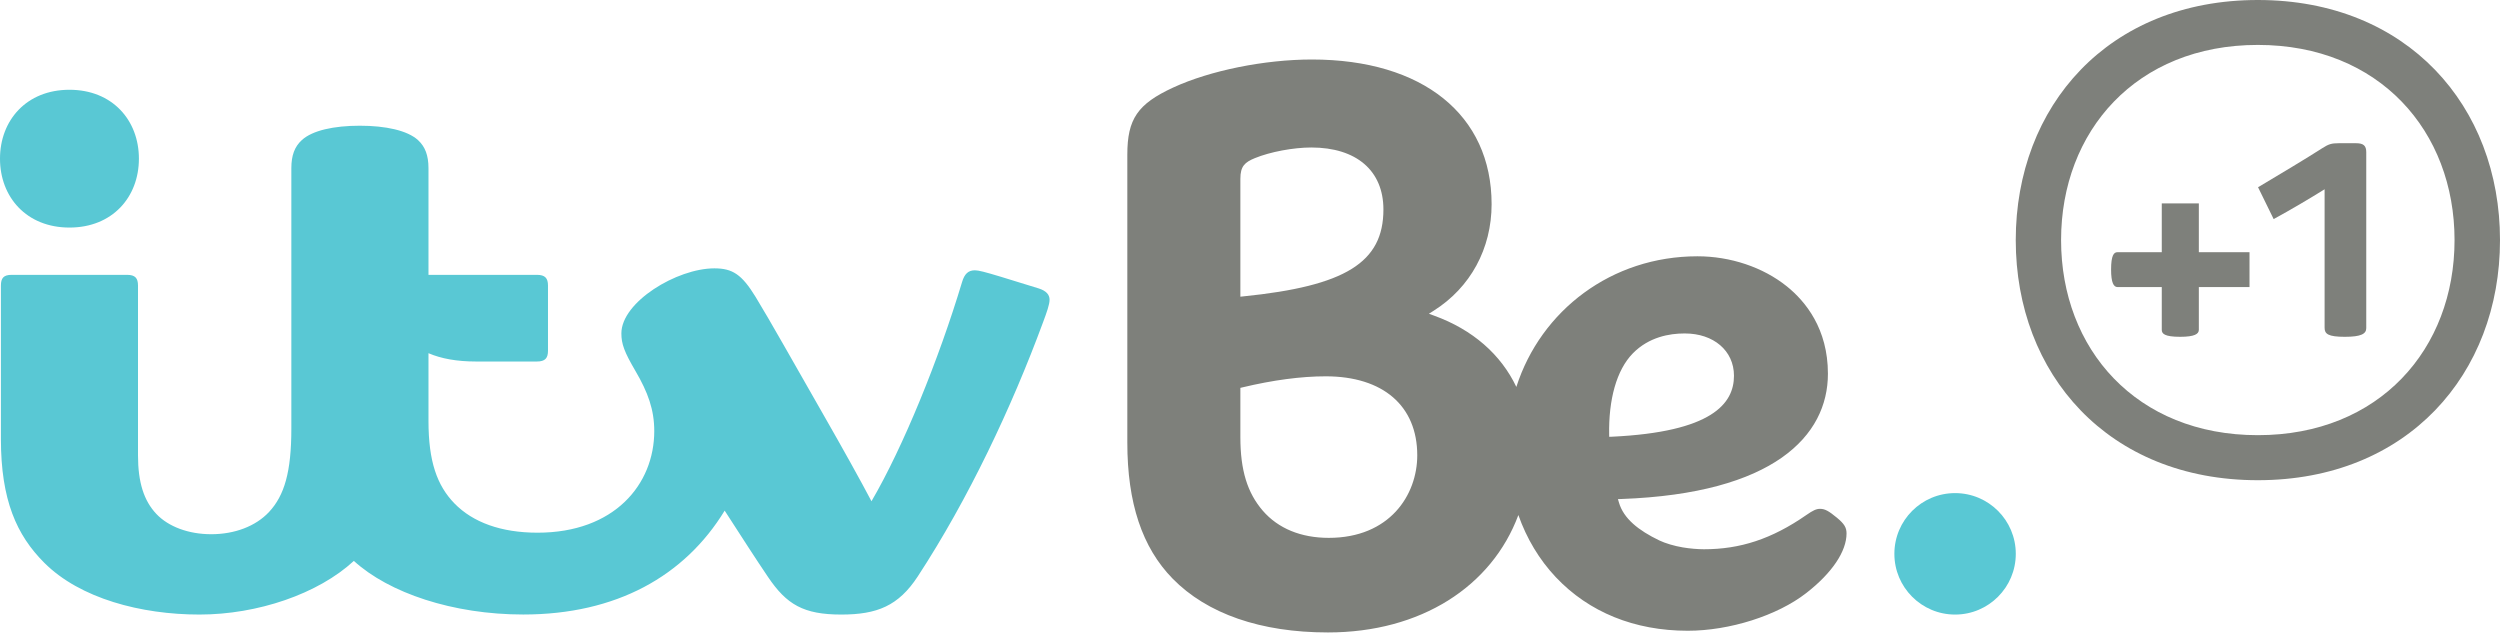
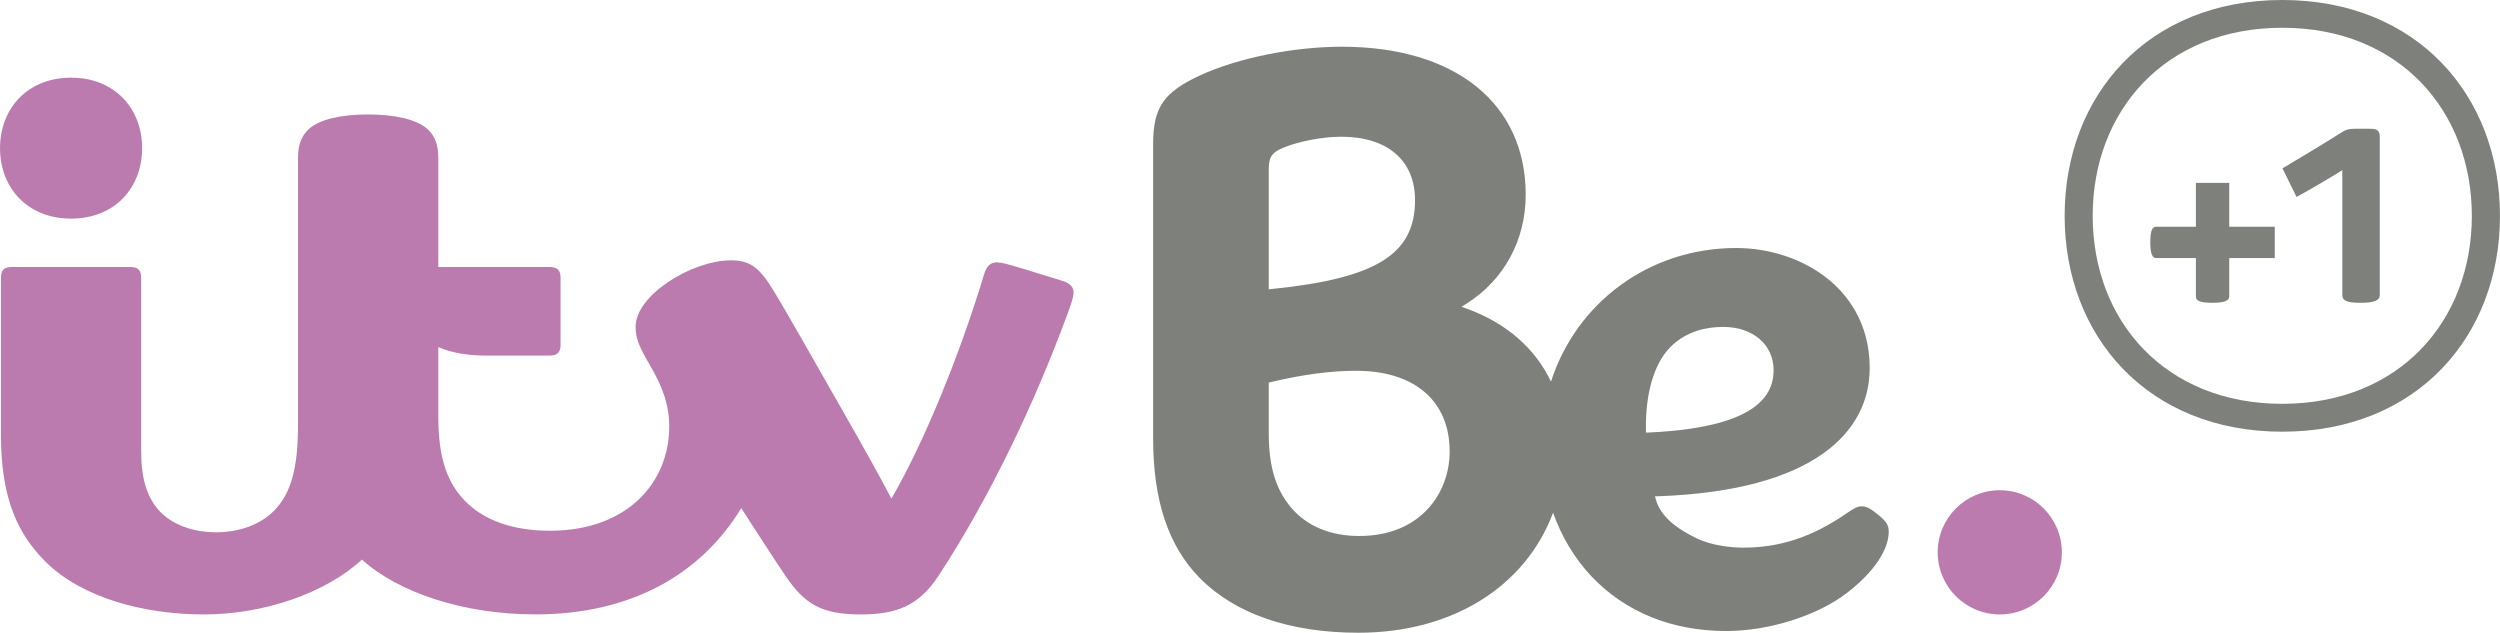
- <svg xmlns="http://www.w3.org/2000/svg" height="151.79" width="600" version="1.1">
-   <g fill-rule="nonzero" transform="matrix(0.8064427,0,0,0.8064427,-1193.37,828.8237)">
-     <path fill="#7e807b" d="m1958.7-897.76-0.012-0.603c-0.197-10.44,2.167-19.242,7.042-24.228,4.801-4.9,10.981-5.922,15.303-5.922h0.222c8.445,0,14.576,5.085,14.576,12.582,0,8.298-6.537,16.743-36.354,18.146l-0.776,0.025zm-83.457,30.076c-8.273,0-15.056-2.795-19.624-8.064-4.617-5.343-6.685-12.089-6.685-21.877v-14.699l0.628-0.148c9.123-2.179,17.457-3.287,24.782-3.287,17.051,0,27.232,8.802,27.232,23.502,0,11.843-8.236,24.573-26.333,24.573m-26.309-106.88c0-3.73,1.33-4.9,4.321-6.131,4.531-1.859,11.437-3.164,16.78-3.164,13.444,0,21.47,6.907,21.47,18.454,0,15.758-11.289,22.775-41.685,25.853l-0.886,0.099v-35.111zm177.54,100.89c-2.474-2.044-3.607-2.647-5.035-2.647-1.096,0-2.08,0.456-4.063,1.834-10.341,7.19-19.784,10.194-30.457,10.194-1.896,0-4.186-0.197-6.328-0.554-2.462-0.406-5.208-1.219-6.968-2.068-6.205-2.979-10.637-6.5-12.028-11.289l-0.295-1.01,1.059-0.037c45.268-1.637,61.432-18.737,61.432-37.278,0-13.37-6.66-21.532-12.237-26.013-7.067-5.675-16.755-8.938-26.604-8.938-25.509,0-46.573,16.078-53.886,38.878-4.58-9.639-12.964-17.038-24.474-21.212l-1.551-0.566,1.403-0.886c10.969-6.919,17.26-18.491,17.26-31.726,0-26.555-20.486-43.052-53.492-43.052-14.072,0-30.285,3.275-41.254,8.335-10.612,4.9-13.665,9.369-13.665,19.981v85.685c0,17.974,4.407,31.221,13.481,40.491,10.255,10.477,26.235,16.017,46.228,16.017,27.638,0,48.752-13.665,56.668-34.939,2.462,6.98,6.217,13.271,11.141,18.491,9.849,10.427,23.416,15.943,39.26,15.943,12.471,0,26.654-4.506,35.271-11.215,7.731-6.008,11.991-12.434,11.991-17.74,0-1.76-0.665-2.856-2.856-4.678" />
-     <path fill="#59c8d4" d="m2079.7-862.93c0,9.972-8.088,18.073-18.06,18.073-9.984,0-18.073-8.101-18.073-18.073,0-9.984,8.088-18.073,18.073-18.073,9.972,0,18.06,8.088,18.06,18.073" />
-     <path fill="#59c8d4" d="m1586.9-990.34c-7.756,0-14.133,1.403-17.272,4.272-2.142,1.945-3.127,4.555-3.127,8.359v77.523c0,12.89-2.068,19.882-6.623,24.782-4.001,4.297-10.304,6.636-17.223,6.636-6.759,0-12.754-2.253-16.324-6.032-3.718-3.939-5.466-9.393-5.466-17.469v-50.488c0-2.216-0.825-3.201-3.263-3.201h-34.323c-2.413,0-3.213,0.948-3.213,3.213v45.637c0,18.22,4.703,28.636,12.902,36.835,10.649,10.661,28.87,15.413,46.179,15.413,17.285,0,35.308-6.131,45.957-15.967,10.452,9.529,29.448,15.955,50.414,15.955,27.7,0,48.062-11.449,59.942-30.913,5.281,8.162,9.172,14.244,12.927,19.784,5.515,8.15,10.526,11.142,21.766,11.142,10.637,0,17.026-2.561,22.775-11.351,15.093-23.083,27.958-50.377,37.229-75.491,1.169-3.139,1.994-5.429,1.994-6.857,0-1.477-0.96-2.635-3.238-3.361-2.216-0.702-8.175-2.524-11.154-3.435-4.961-1.502-6.759-1.958-7.842-1.958-2.007,0-3.09,1.133-3.792,3.447-6.956,23.132-17.531,49.133-26.974,65.286-3.09-5.897-8.802-16.152-14.108-25.41-8.199-14.318-16.3-28.759-20.375-35.394-4.112-6.71-6.87-8.507-12.274-8.507-11.154,0-27.675,10.021-27.675,19.353,0,3.164,0.886,5.54,4.161,11.142,3.743,6.389,5.626,11.56,5.626,17.925,0,15.869-11.856,30.248-34.742,30.248-10.858,0-19.242-3.09-24.708-8.692-5.208-5.355-7.744-12.545-7.744-24.561v-20.165c3.816,1.637,8.495,2.474,14.145,2.474h18.122c2.438,0,3.299-0.985,3.299-3.201v-19.402c0-2.204-0.862-3.189-3.299-3.189h-32.267v-31.75c0-3.804-0.997-6.414-3.127-8.359-3.151-2.869-9.639-4.272-17.285-4.272m-86.436,30.31c-12.779,0-20.67-9.061-20.67-20.498s7.891-20.51,20.67-20.51,20.67,9.073,20.67,20.51-7.891,20.498-20.67,20.498" />
+ <svg xmlns="http://www.w3.org/2000/svg" height="151.86" viewBox="0 0 600 151.864" width="600" version="1.1">
+   <g stroke-width=".825">
+     <path d="m395.04 103.83-0.01-0.49c-0.16-8.615 1.79-15.876 5.81-19.988 3.96-4.042 9.06-4.885 12.62-4.885h0.19c6.96 0 12.02 4.194 12.02 10.379 0 6.844-5.39 13.814-29.99 14.964l-0.64 0.02zm-68.84 24.81c-6.82 0-12.42-2.3-16.19-6.65-3.81-4.41-5.51-9.97-5.51-18.04v-12.129l0.52-0.122c7.52-1.797 14.4-2.711 20.44-2.711 14.06 0 22.46 7.261 22.46 19.382 0 9.77-6.79 20.27-21.72 20.27m-21.7-88.16c0-3.077 1.09-4.041 3.56-5.057 3.74-1.533 9.44-2.61 13.84-2.61 11.09 0 17.71 5.697 17.71 15.223 0 12.998-9.31 18.787-34.38 21.325l-0.73 0.082v-28.963zm146.45 83.22c-2.04-1.68-2.98-2.18-4.16-2.18-0.9 0-1.71 0.38-3.35 1.51-8.53 5.93-16.32 8.41-25.12 8.41-1.56 0-3.45-0.16-5.22-0.46-2.03-0.33-4.3-1-5.75-1.7-5.12-2.46-8.77-5.36-9.92-9.31l-0.24-0.84 0.87-0.03c37.34-1.35 50.67-15.45 50.67-30.747 0-11.029-5.49-17.761-10.09-21.458-5.83-4.681-13.82-7.372-21.95-7.372-21.04 0-38.41 13.262-44.45 32.07-3.77-7.952-10.69-14.055-20.18-17.498l-1.28-0.467 1.15-0.731c9.05-5.707 14.24-15.253 14.24-26.17 0-21.905-16.9-35.513-44.12-35.513-11.61 0-24.98 2.701-34.03 6.875-8.76 4.041-11.27 7.728-11.27 16.482v70.679c0 14.83 3.63 25.75 11.12 33.4 8.46 8.64 21.64 13.21 38.13 13.21 22.8 0 40.21-11.27 46.74-28.82 2.03 5.76 5.13 10.95 9.19 15.26 8.13 8.6 19.32 13.15 32.39 13.15 10.29 0 21.98-3.72 29.09-9.25 6.38-4.96 9.89-10.26 9.89-14.64 0-1.45-0.54-2.35-2.35-3.86" fill="#7e807b" />
+     <path d="m494.85 132.57c0 8.22-6.67 14.9-14.89 14.9-8.24 0-14.91-6.68-14.91-14.9 0-8.24 6.67-14.91 14.91-14.91 8.22 0 14.89 6.67 14.89 14.91" fill="#bb7bae" />
+     <path d="m88.349 27.467c-6.398 0-11.658 1.157-14.247 3.523-1.767 1.605-2.58 3.758-2.58 6.896v63.944c0 10.64-1.706 16.4-5.463 20.45-3.301 3.54-8.5 5.47-14.207 5.47-5.575 0-10.521-1.86-13.466-4.98-3.066-3.25-4.508-7.75-4.508-14.41v-41.644c0-1.827-0.681-2.64-2.692-2.64h-28.312c-1.991 0-2.651 0.782-2.651 2.651v37.643c-0 15.03 3.879 23.62 10.643 30.39 8.784 8.79 23.815 12.71 38.092 12.71 14.259 0 29.126-5.06 37.91-13.17 8.621 7.86 24.292 13.16 41.582 13.16 22.85 0 39.65-9.44 49.45-25.5 4.36 6.73 7.56 11.75 10.66 16.32 4.55 6.72 8.68 9.19 17.96 9.19 8.77 0 14.04-2.11 18.78-9.36 12.45-19.04 23.07-41.557 30.71-62.273 0.97-2.59 1.65-4.479 1.65-5.657 0-1.218-0.79-2.173-2.67-2.772-1.83-0.579-6.75-2.082-9.2-2.834-4.1-1.238-5.58-1.614-6.47-1.614-1.66 0-2.55 0.934-3.13 2.843-5.74 19.082-14.46 40.527-22.25 53.857-2.55-4.87-7.26-13.33-11.64-20.964-6.76-11.81-13.44-23.722-16.81-29.196-3.39-5.534-5.66-7.017-10.12-7.017-9.2 0-22.83 8.266-22.83 15.964 0 2.61 0.73 4.57 3.43 9.191 3.09 5.271 4.64 9.536 4.64 14.782 0 13.09-9.77 24.96-28.65 24.96-8.96 0-15.88-2.55-20.38-7.17-4.3-4.42-6.39-10.35-6.39-20.264v-16.634c3.15 1.351 7 2.041 11.67 2.041h14.94c2.02 0 2.73-0.812 2.73-2.64v-16.005c0-1.818-0.71-2.63-2.73-2.63h-26.61v-26.19c0-3.138-0.82-5.291-2.58-6.895-2.6-2.367-7.953-3.524-14.26-3.524m-71.3 25.002c-10.541 0-17.05-7.474-17.05-16.909 0-9.434 6.51-16.918 17.05-16.918 10.541 0 17.051 7.484 17.051 16.918 0 9.435-6.51 16.909-17.051 16.909" fill="#bb7bae" />
  </g>
-   <g fill-rule="nonzero" transform="translate(52.44161,205.0658)" fill="#7e807b">
-     <path d="m475.28-125.91c0,0.989-0.989,1.677-4.487,1.677-3.799,0-4.41-0.766-4.41-1.677v-10.263h-10.641c-0.911,0-1.522-1.066-1.522-4.187,0-3.488,0.689-4.176,1.522-4.176h10.641v-11.707h8.897v11.707h12.162v8.364h-12.162v10.263z" />
-     <path d="m515.46-126.32c0,1.388-1.255,2.088-5.143,2.088-4.021,0-4.854-0.7-4.854-2.155v-33.254c-3.332,2.077-8.13,4.932-12.229,7.153l-3.743-7.642c5.487-3.265,11.529-6.875,15.417-9.375,1.522-0.977,2.221-1.188,3.954-1.188h4.165c1.81,0,2.432,0.633,2.432,2.155v42.218z" />
+   <g fill="#7e807b">
+     <path d="m547.75 0c-32.3 0-52.23 22.918-52.23 51.806 0 28.887 19.93 51.804 52.23 51.804 32.29 0 52.25-22.917 52.25-51.804 0-28.888-19.96-51.806-52.25-51.806zm0 6.663c28.13 0 45.5 19.979 45.5 45.143 0 25.163-17.37 45.113-45.5 45.113-28.14 0-45.5-19.95-45.5-45.113 0-25.164 17.36-45.143 45.5-45.143z" stroke-width="0.899" />
+     <path d="m535.02 71.165c0 0.889-0.89 1.508-4.04 1.508-3.41 0-3.96-0.689-3.96-1.508v-9.226h-9.57c-0.82 0-1.37-0.959-1.37-3.765 0-3.135 0.62-3.754 1.37-3.754h9.57v-10.525h8v10.525h10.93v7.519h-10.93v9.226z" stroke-width=".784" />
+     <path d="m571.15 70.797c0 1.248-1.13 1.877-4.62 1.877-3.62 0-4.37-0.629-4.37-1.937v-29.896c-2.99 1.867-7.31 4.434-10.99 6.431l-3.37-6.87c4.93-2.936 10.37-6.181 13.86-8.428 1.37-0.879 2-1.069 3.56-1.069h3.74c1.63 0 2.19 0.569 2.19 1.937v37.955z" stroke-width=".784" />
  </g>
-   <path fill-rule="nonzero" fill="#7e807b" d="M541.88,0c-35.93,0-58.1,25.492-58.1,57.625s22.17,57.625,58.1,57.625c35.92,0,58.12-25.492,58.12-57.625s-22.2-57.625-58.12-57.625zm0,10.781c29.19,0,47.21,20.732,47.21,46.844s-18.02,46.815-47.21,46.815c-29.2,0-47.22-20.703-47.22-46.815s18.02-46.844,47.22-46.844z" />
</svg>
